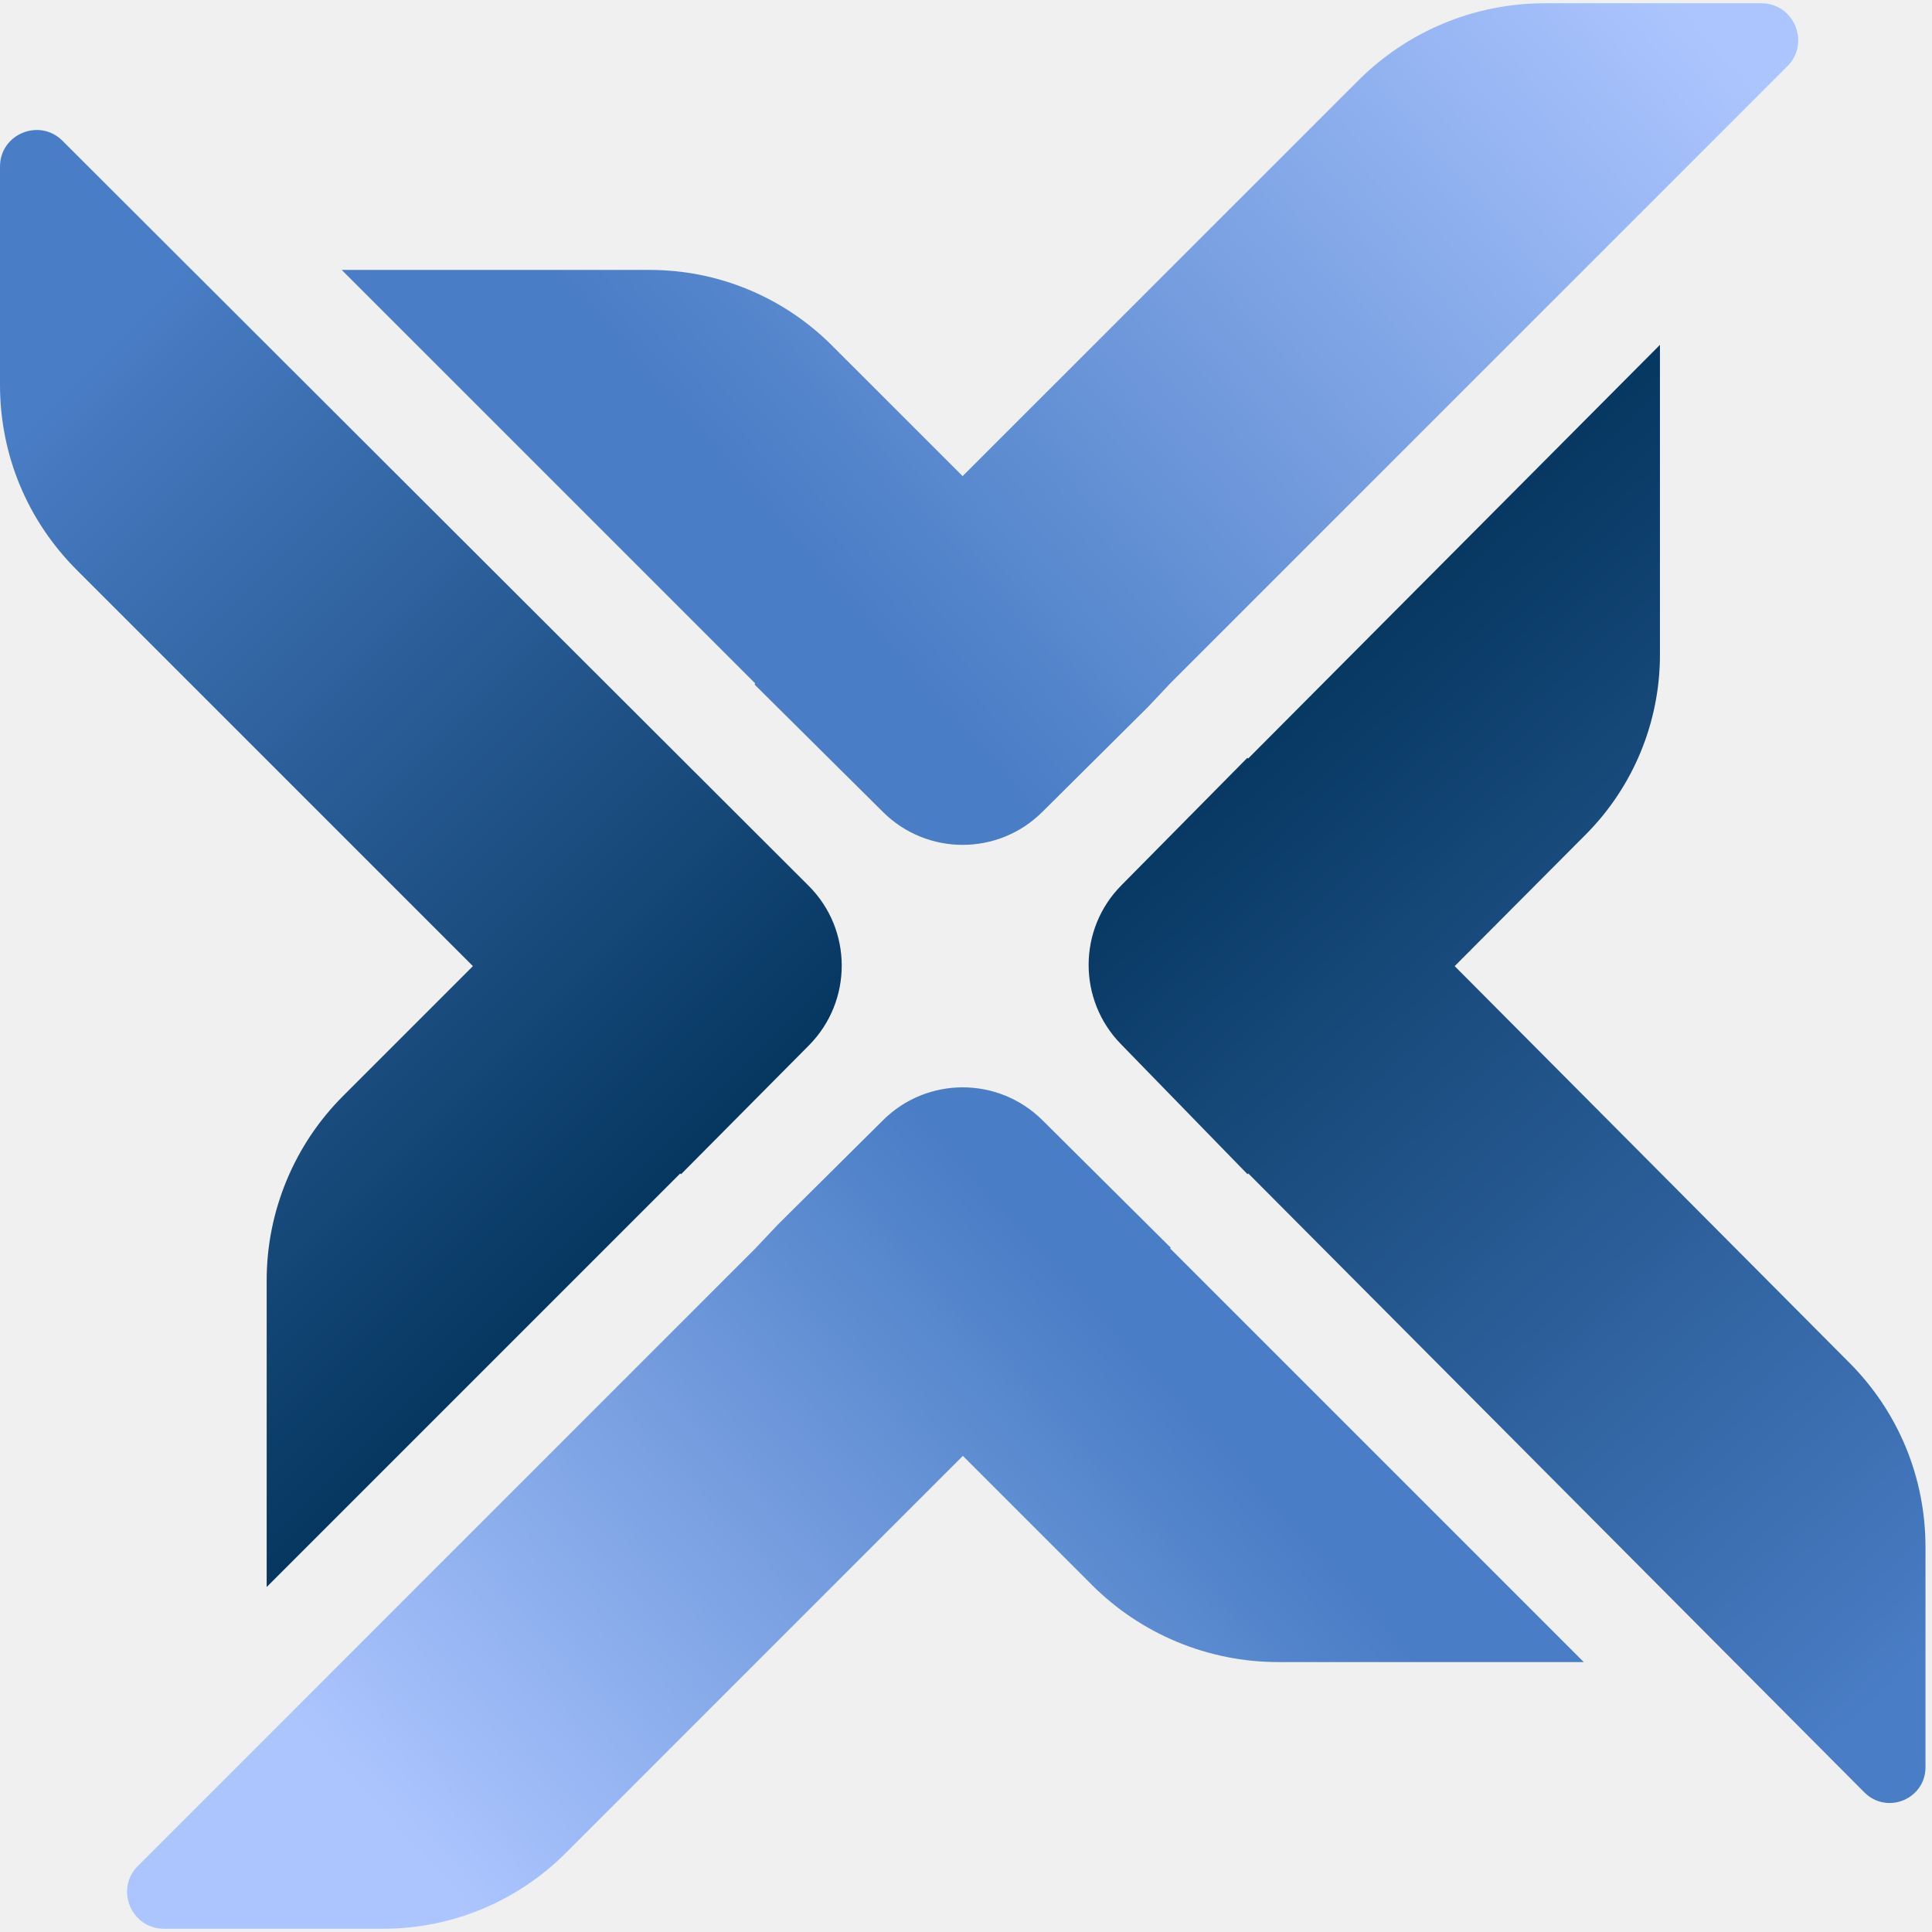
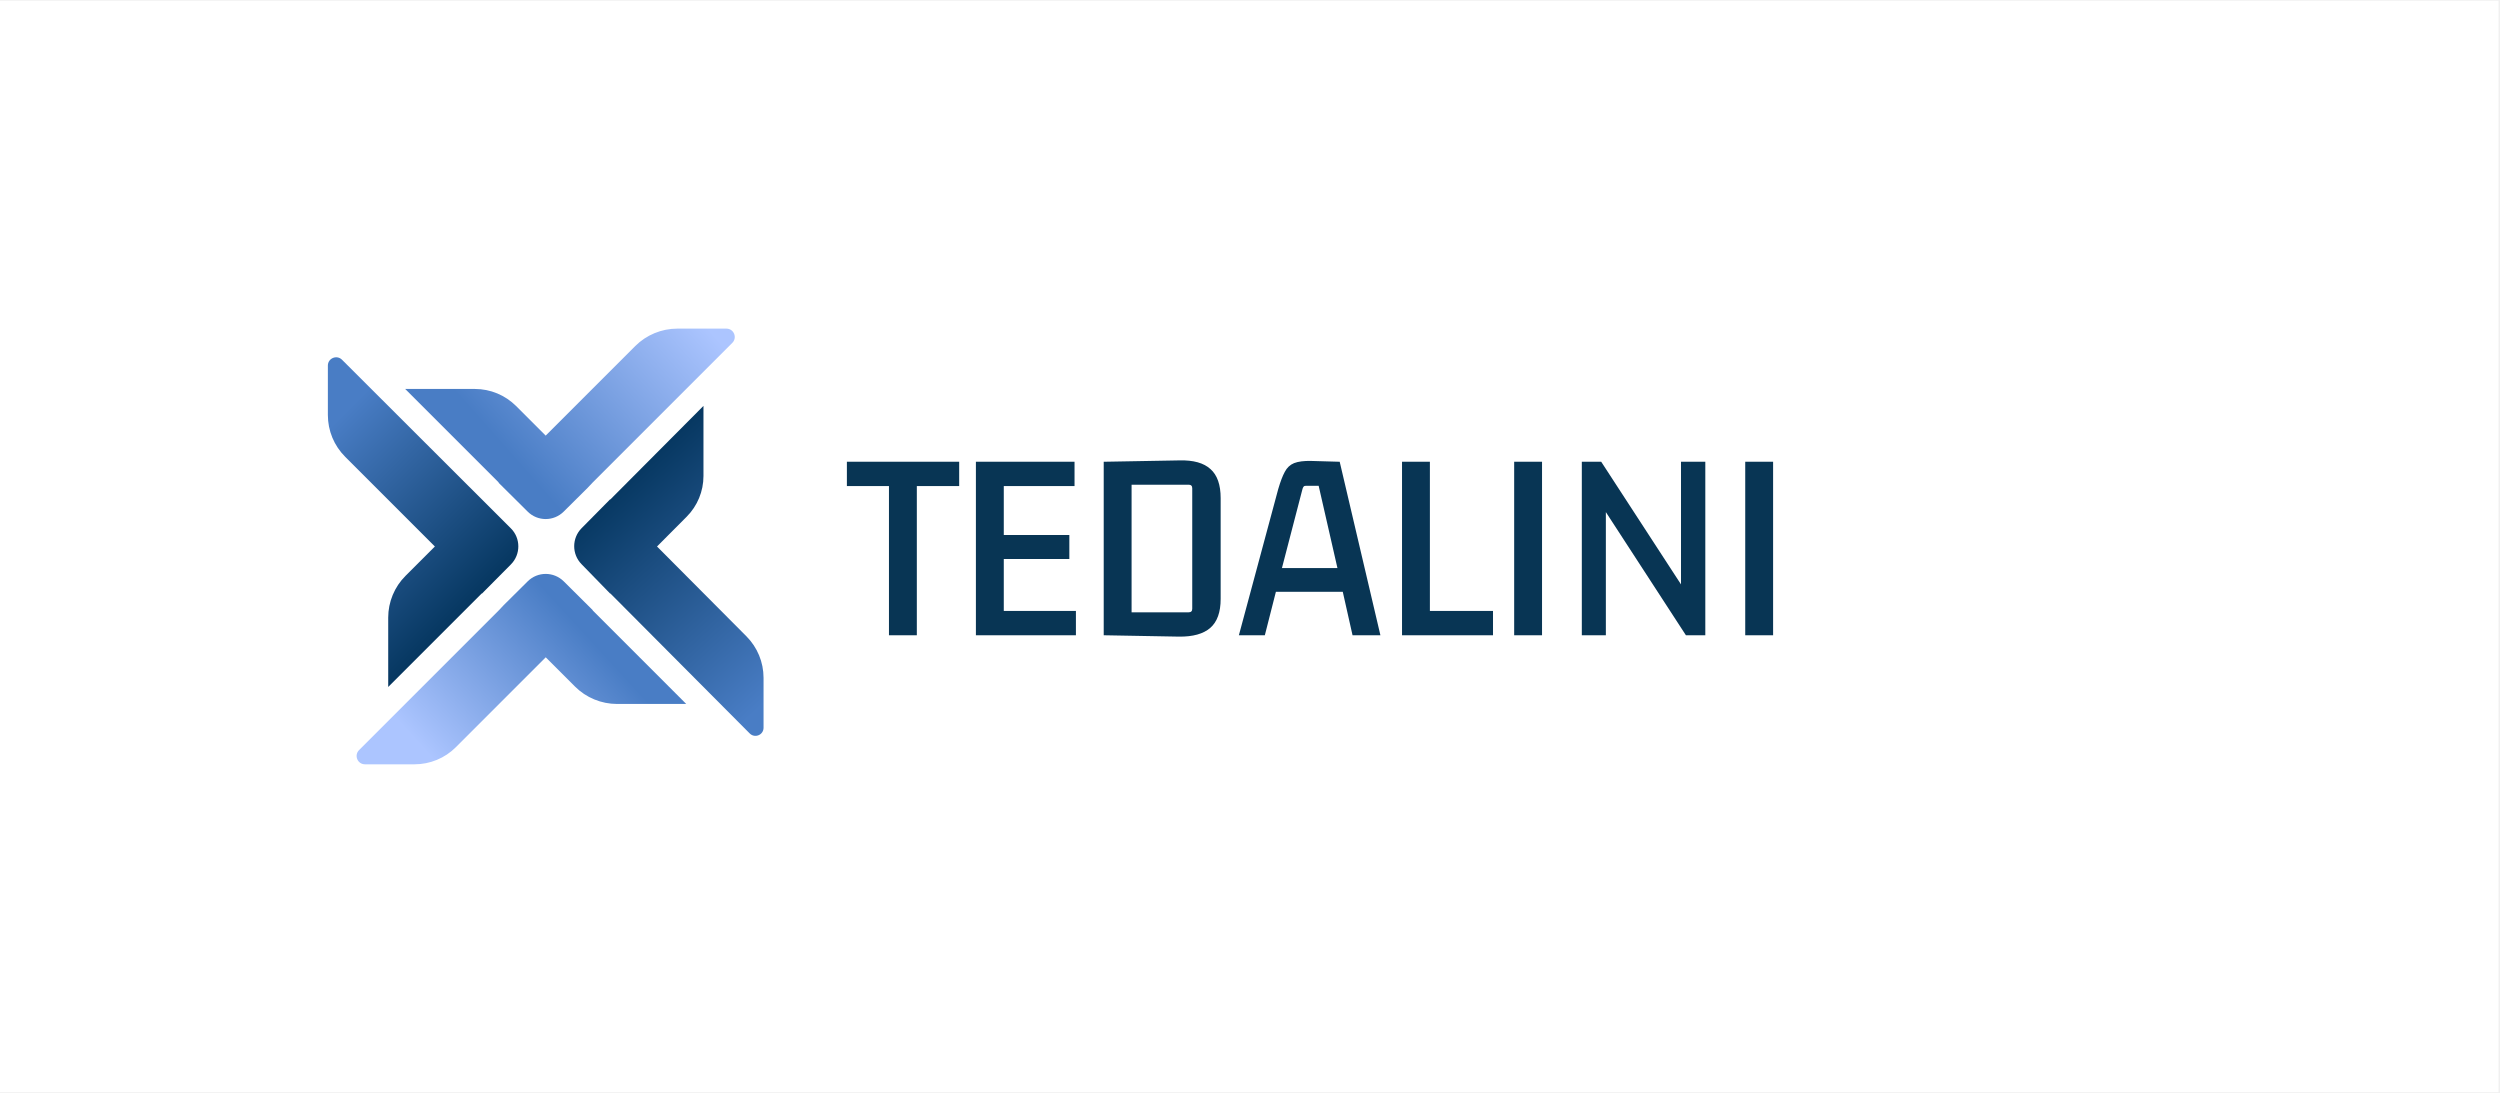
- <svg xmlns="http://www.w3.org/2000/svg" width="32" height="32" viewBox="0 0 32 32" fill="none">
-   <path d="M19.392 20.667L17.267 18.555C16.534 17.828 15.355 17.828 14.625 18.555L12.878 20.289L12.51 20.679L2.284 30.906C1.9 31.29 2.173 31.946 2.715 31.946H6.349C7.481 31.946 8.565 31.496 9.365 30.697L15.948 24.114L18.085 26.251C18.903 27.069 20.013 27.529 21.171 27.529H26.232L19.382 20.679L19.392 20.667Z" fill="url(#paint0_linear_1_5544)" />
-   <path d="M12.497 11.337L14.625 13.449C15.354 14.175 16.534 14.175 17.263 13.449L19.01 11.714L19.378 11.324L29.605 1.097C29.989 0.713 29.716 0.054 29.174 0.054H25.581C24.427 0.054 23.317 0.514 22.502 1.329L15.944 7.886L13.778 5.721C12.979 4.921 11.895 4.471 10.766 4.471H5.66L12.51 11.321L12.497 11.337Z" fill="url(#paint1_linear_1_5544)" />
-   <path d="M7.833 16.002L5.683 18.152C4.874 18.96 4.417 20.061 4.417 21.206V26.286L11.267 19.436L11.28 19.449L13.398 17.315C14.124 16.582 14.124 15.399 13.392 14.67L1.034 2.331C0.653 1.951 0 2.22 0 2.759V6.371C0 7.532 0.45 8.619 1.272 9.441L7.833 16.002Z" fill="url(#paint2_linear_1_5544)" />
-   <path d="M30.636 22.576L24.094 16.002L26.267 13.82C27.053 13.03 27.494 11.959 27.494 10.846V5.712L20.673 12.564L20.66 12.552L18.573 14.664C17.854 15.39 17.85 16.56 18.564 17.292L20.663 19.449L20.676 19.436L30.88 29.688C31.255 30.062 31.892 29.799 31.892 29.27V25.613C31.889 24.465 31.442 23.387 30.636 22.576Z" fill="url(#paint3_linear_1_5544)" />
+ <svg xmlns="http://www.w3.org/2000/svg" width="183" height="80" viewBox="0 0 183 80" fill="none">
+   <rect width="182.892" height="79.892" transform="translate(0 0.0546875)" fill="white" />
+   <path d="M43.392 44.667L41.267 42.556C40.534 41.829 39.355 41.829 38.625 42.556L36.878 44.29L36.51 44.68L26.284 54.907C25.9 55.291 26.172 55.947 26.715 55.947H30.349C31.481 55.947 32.566 55.497 33.365 54.698L39.948 48.114L42.085 50.252C42.903 51.07 44.013 51.53 45.171 51.53H50.232L43.382 44.68L43.392 44.667Z" fill="url(#paint0_linear_1_5466)" />
+   <path d="M36.497 35.337L38.625 37.449C39.354 38.176 40.534 38.176 41.263 37.449L43.01 35.715L43.378 35.325L53.605 25.098C53.989 24.714 53.716 24.055 53.174 24.055H49.581C48.427 24.055 47.317 24.515 46.502 25.329L39.944 31.887L37.778 29.721C36.979 28.922 35.895 28.472 34.766 28.472H29.66L36.51 35.322L36.497 35.337Z" fill="url(#paint1_linear_1_5466)" />
+   <path d="M31.833 40.003L29.683 42.153C28.874 42.961 28.417 44.062 28.417 45.206V50.287L35.267 43.437L35.28 43.45L37.398 41.316C38.124 40.583 38.124 39.4 37.392 38.671L25.034 26.332C24.653 25.951 24 26.221 24 26.76V30.372C24 31.533 24.45 32.62 25.272 33.442L31.833 40.003Z" fill="url(#paint2_linear_1_5466)" />
+   <path d="M54.636 46.576L48.094 40.003L50.267 37.821C51.053 37.031 51.494 35.959 51.494 34.846V29.712L44.673 36.565L44.66 36.552L42.573 38.664C41.854 39.391 41.85 40.561 42.564 41.293L44.663 43.45L44.676 43.437L54.88 53.689C55.255 54.063 55.892 53.8 55.892 53.27V49.614C55.889 48.466 55.442 47.388 54.636 46.576Z" fill="url(#paint3_linear_1_5466)" />
+   <path d="M67.112 46.501H65.072V35.261L65.392 35.581H61.992V33.801H70.212V35.581H66.812L67.112 35.261V46.501ZM78.757 46.501H71.436V33.801H78.656V35.581H73.156L73.477 35.261V39.481L73.156 39.161H78.276V40.921H73.156L73.477 40.621V45.041L73.156 44.721H78.757V46.501ZM87.012 35.481H82.832V44.821H87.012C87.185 44.821 87.272 44.734 87.272 44.561V35.741C87.272 35.568 87.185 35.481 87.012 35.481ZM80.792 46.501V33.801L86.332 33.701C87.359 33.674 88.119 33.888 88.612 34.341C89.105 34.781 89.352 35.488 89.352 36.461V43.841C89.352 44.814 89.099 45.521 88.592 45.961C88.085 46.401 87.319 46.614 86.292 46.601L80.792 46.501ZM101.046 46.501H99.006L98.246 43.121L98.486 43.321H93.206L93.446 43.121L92.586 46.501H90.686L93.566 35.801C93.726 35.254 93.886 34.834 94.046 34.541C94.206 34.234 94.433 34.021 94.726 33.901C95.033 33.781 95.453 33.728 95.986 33.741L98.066 33.801L101.046 46.501ZM95.346 35.781L93.786 41.781L93.626 41.581H98.106L97.946 41.781L96.526 35.561H95.586C95.506 35.561 95.453 35.581 95.426 35.621C95.4 35.648 95.373 35.701 95.346 35.781ZM109.288 44.721V46.501H102.628V33.801H104.668V45.061L104.328 44.721H109.288ZM112.877 46.501H110.837V33.801H112.877V46.501ZM123.049 43.501V33.801H124.829V46.501H123.409L117.169 36.901L117.549 36.781V46.501H115.789V33.801H117.209L123.429 43.361L123.049 43.501ZM129.791 46.501H127.751V33.801H129.791V46.501Z" fill="#083554" />
  <defs>
-     <linearGradient id="paint0_linear_1_5544" x1="9.263" y1="33.272" x2="19.903" y2="23.519" gradientUnits="userSpaceOnUse">
+     <linearGradient id="paint0_linear_1_5466" x1="33.263" y1="57.273" x2="43.903" y2="47.52" gradientUnits="userSpaceOnUse">
      <stop stop-color="#ACC5FF" />
      <stop offset="1" stop-color="#497DC5" />
    </linearGradient>
-     <linearGradient id="paint1_linear_1_5544" x1="25.093" y1="-3.083" x2="12.384" y2="8.148" gradientUnits="userSpaceOnUse">
+     <linearGradient id="paint1_linear_1_5466" x1="49.093" y1="20.918" x2="36.384" y2="32.149" gradientUnits="userSpaceOnUse">
      <stop stop-color="#ACC5FF" />
      <stop offset="1" stop-color="#497DC5" />
    </linearGradient>
-     <linearGradient id="paint2_linear_1_5544" x1="9.738" y1="21.31" x2="-2.084" y2="9.487" gradientUnits="userSpaceOnUse">
+     <linearGradient id="paint2_linear_1_5466" x1="33.738" y1="45.311" x2="21.916" y2="33.488" gradientUnits="userSpaceOnUse">
      <stop stop-color="#05365F" />
      <stop offset="1" stop-color="#497DC5" />
    </linearGradient>
-     <linearGradient id="paint3_linear_1_5544" x1="21.968" y1="10.36" x2="35.12" y2="24.547" gradientUnits="userSpaceOnUse">
+     <linearGradient id="paint3_linear_1_5466" x1="45.968" y1="34.361" x2="59.12" y2="48.548" gradientUnits="userSpaceOnUse">
      <stop stop-color="#05365F" />
      <stop offset="1" stop-color="#497DC5" />
    </linearGradient>
  </defs>
</svg>
